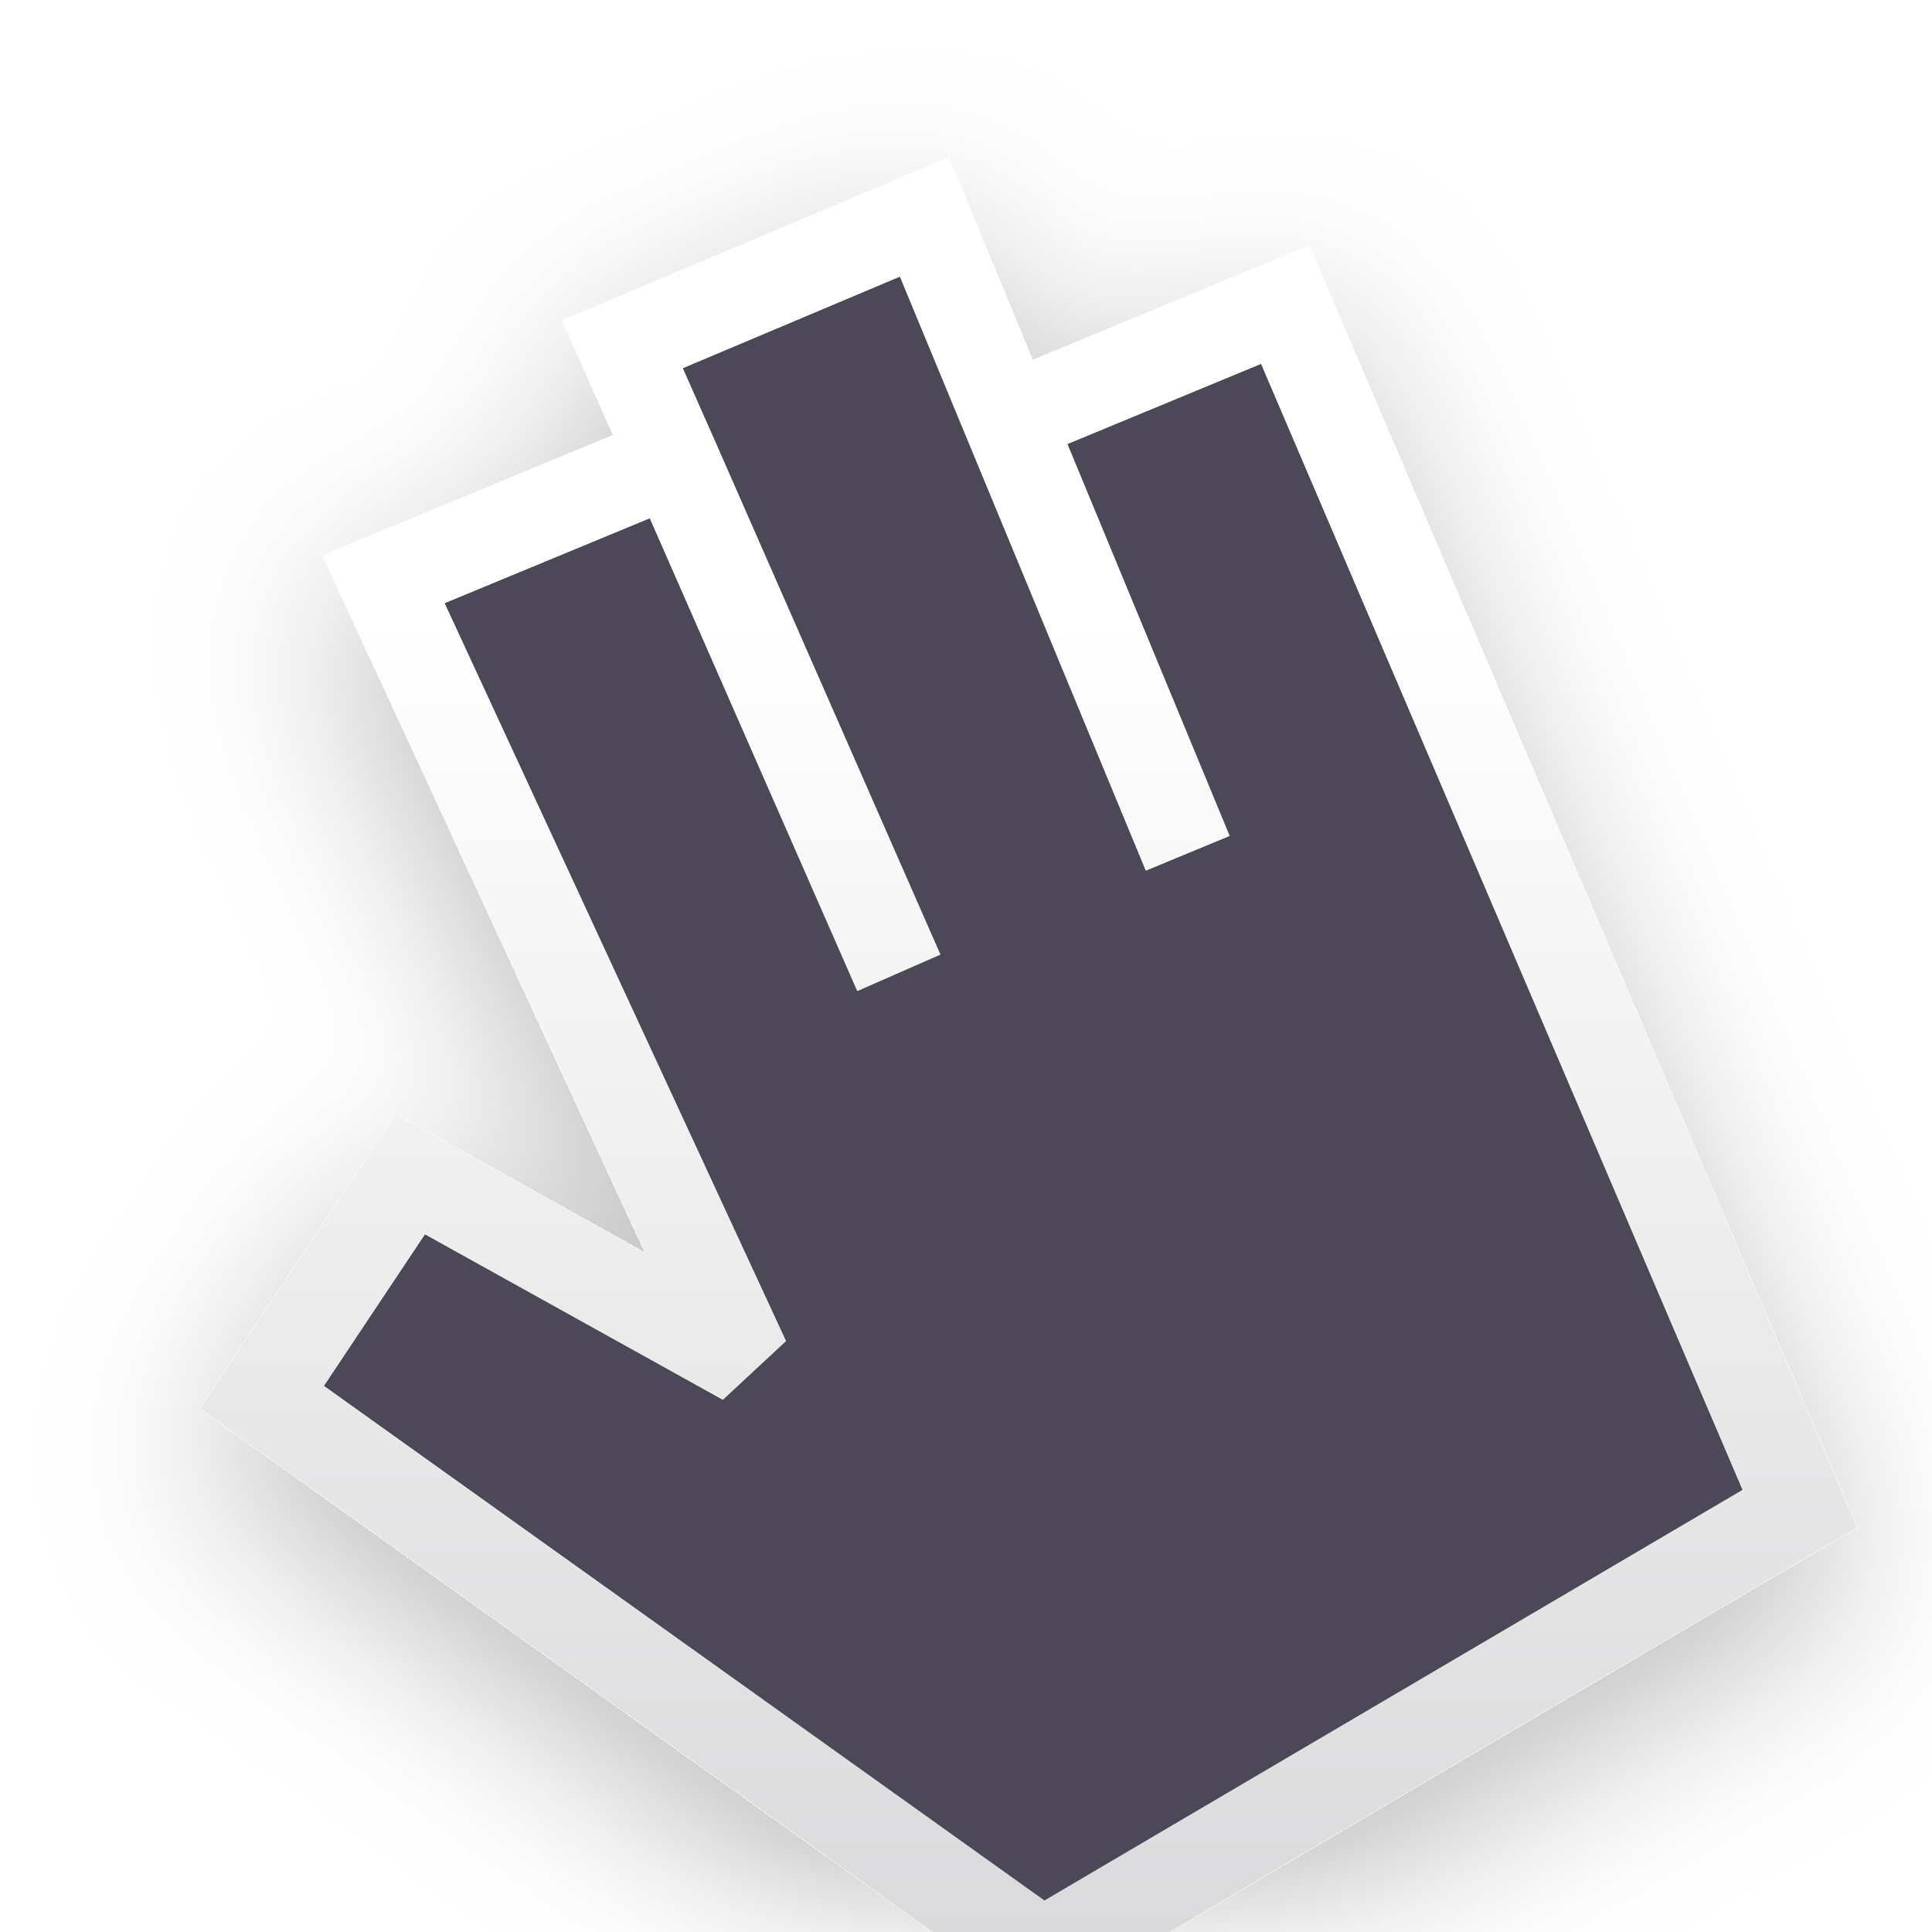
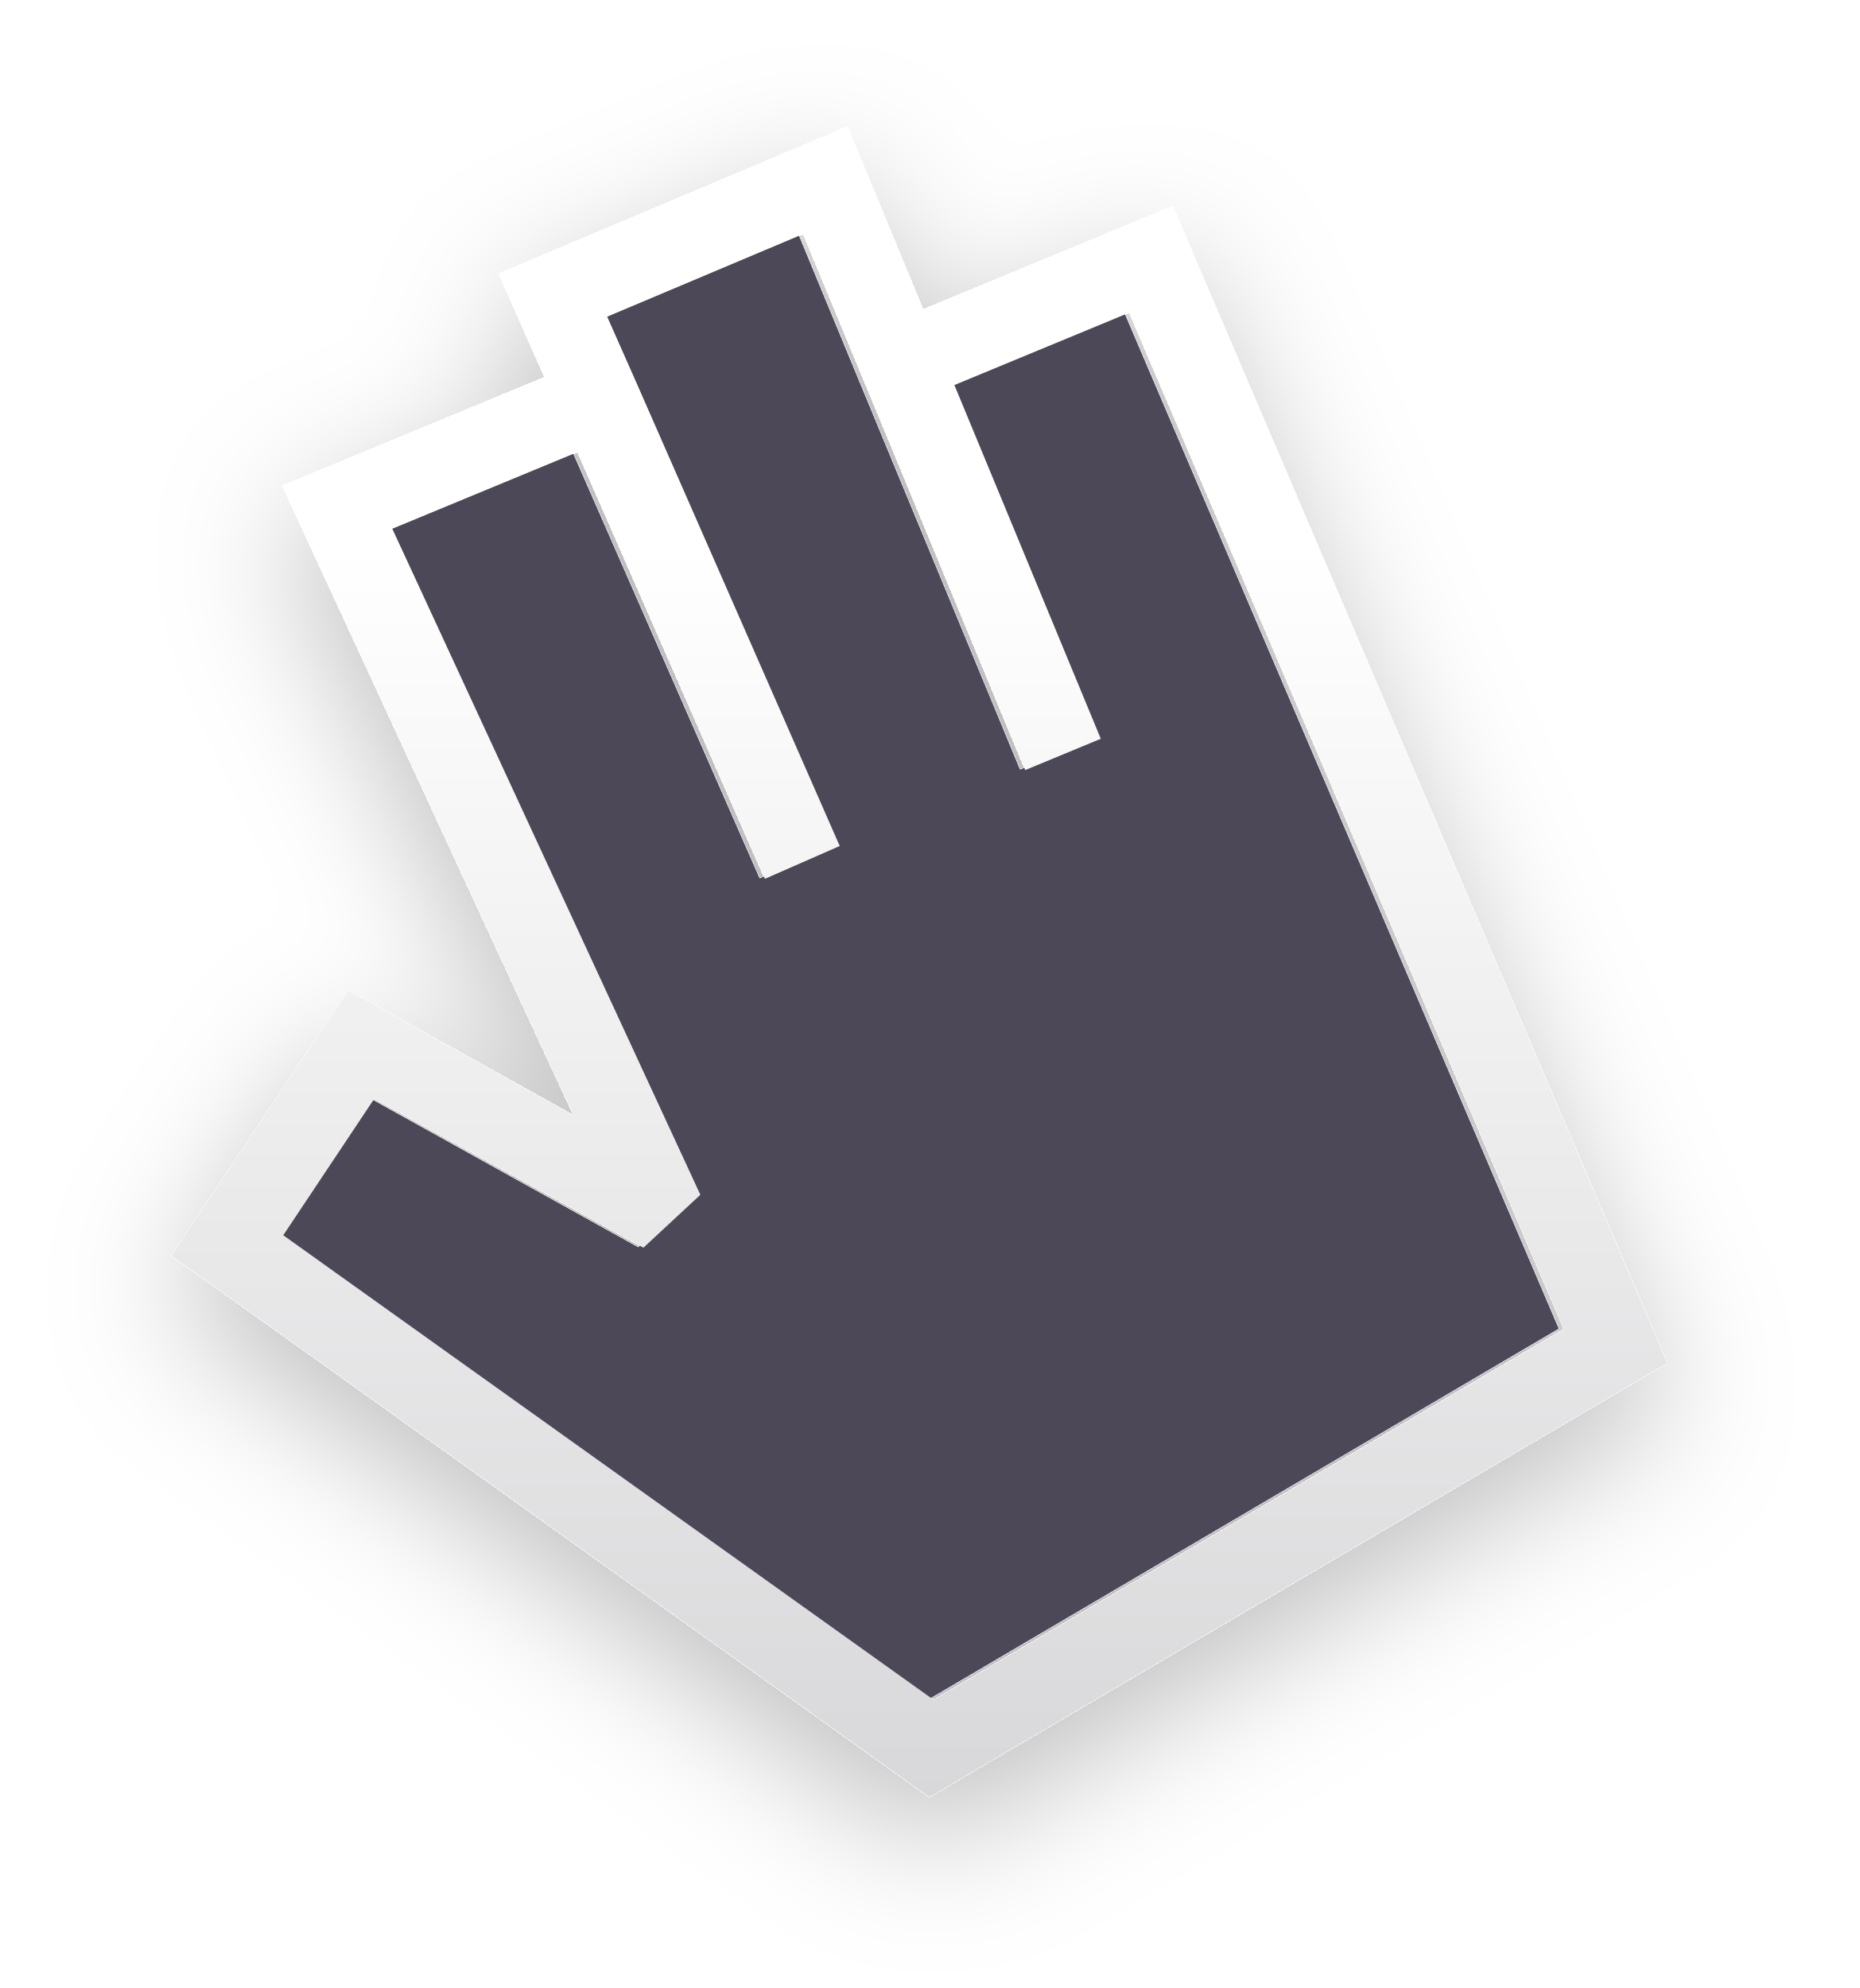
- <svg xmlns="http://www.w3.org/2000/svg" width="32" height="32" fill="none">
+ <svg xmlns="http://www.w3.org/2000/svg" width="29" height="31" fill="none">
  <g filter="url(#A)">
-     <path d="M7.363 9.99l3.401-1.408 3.437 7.831 1.374-.603-3.732-8.503-.535-1.209 3.599-1.518 4.073 9.839 1.386-.574-2.687-6.491 3.21-1.329 7.976 18.653-11.565 6.803-11.936-8.526 1.675-2.513 4.934 2.741 1.045-.971L7.363 9.99z" fill="#4d4857" />
-     <path fill-rule="evenodd" d="M15.714 2.61l1.39 3.357 4.58-1.896 9.078 21.23-13.542 7.966-13.91-9.936 3.248-4.872 4.132 2.296L5.345 9.202l4.813-1.993-.841-1.9 6.397-2.699zm-4.95 5.972L7.362 9.99l5.654 12.222-1.045.971-4.934-2.741-1.675 2.513 11.936 8.526 11.565-6.803-7.976-18.653-3.21 1.329 2.687 6.491-1.386.574-4.073-9.839-3.599 1.518.535 1.209 3.732 8.503-1.374.603-3.437-7.831z" fill="url(#B)" />
+     <path d="M6.035 8.239l2.89-1.196 2.92 6.654 1.167-.512-3.171-7.226-.455-1.028 3.058-1.29 3.461 8.36 1.178-.488-2.283-5.516 2.728-1.129 6.778 15.851-9.828 5.781-10.142-7.245 1.423-2.135 4.193 2.329.888-.825L6.035 8.239z" fill="#4d4857" />
+     <path fill-rule="evenodd" d="M13.213 1.975l1.181 2.852 3.892-1.611L26 21.256l-11.508 6.769-11.82-8.443 2.76-4.14 3.512 1.951-4.541-9.817 4.09-1.693-.715-1.615 5.436-2.293zM9.007 7.049l-2.89 1.196 4.804 10.386-.888.825-4.193-2.329-1.423 2.135 10.142 7.245 9.828-5.781L17.61 4.875l-2.728 1.129 2.283 5.516-1.178.488-3.461-8.36-3.058 1.29.455 1.028 3.171 7.226-1.167.512-2.92-6.654z" fill="url(#B)" />
  </g>
  <defs>
-     <filter id="A" x="-2" y="0" width="38" height="38" filterUnits="userSpaceOnUse" color-interpolation-filters="sRGB">
+     <filter id="A" x=".535" y=".55" width="27.602" height="30.325" filterUnits="userSpaceOnUse" color-interpolation-filters="sRGB">
      <feFlood flood-opacity="0" result="A" />
      <feColorMatrix in="SourceAlpha" values="0 0 0 0 0 0 0 0 0 0 0 0 0 0 0 0 0 0 127 0" result="B" />
-       <feOffset dy="1" />
-       <feGaussianBlur stdDeviation="1.5" />
+       <feOffset dy="0.712" />
+       <feGaussianBlur stdDeviation="1.068" />
      <feComposite in2="B" operator="out" />
      <feColorMatrix values="0 0 0 0 0 0 0 0 0 0 0 0 0 0 0 0 0 0 0.25 0" />
      <feBlend in2="A" />
      <feBlend in="SourceGraphic" />
    </filter>
-     <linearGradient id="B" x1="17.035" y1="2.61" x2="17.035" y2="33.267" gradientUnits="userSpaceOnUse">
+     <linearGradient id="B" x1="14.336" y1="1.975" x2="14.336" y2="28.025" gradientUnits="userSpaceOnUse">
      <stop offset=".25" stop-color="#fff" />
      <stop offset="1" stop-color="#d8d7d9" />
    </linearGradient>
  </defs>
</svg>
